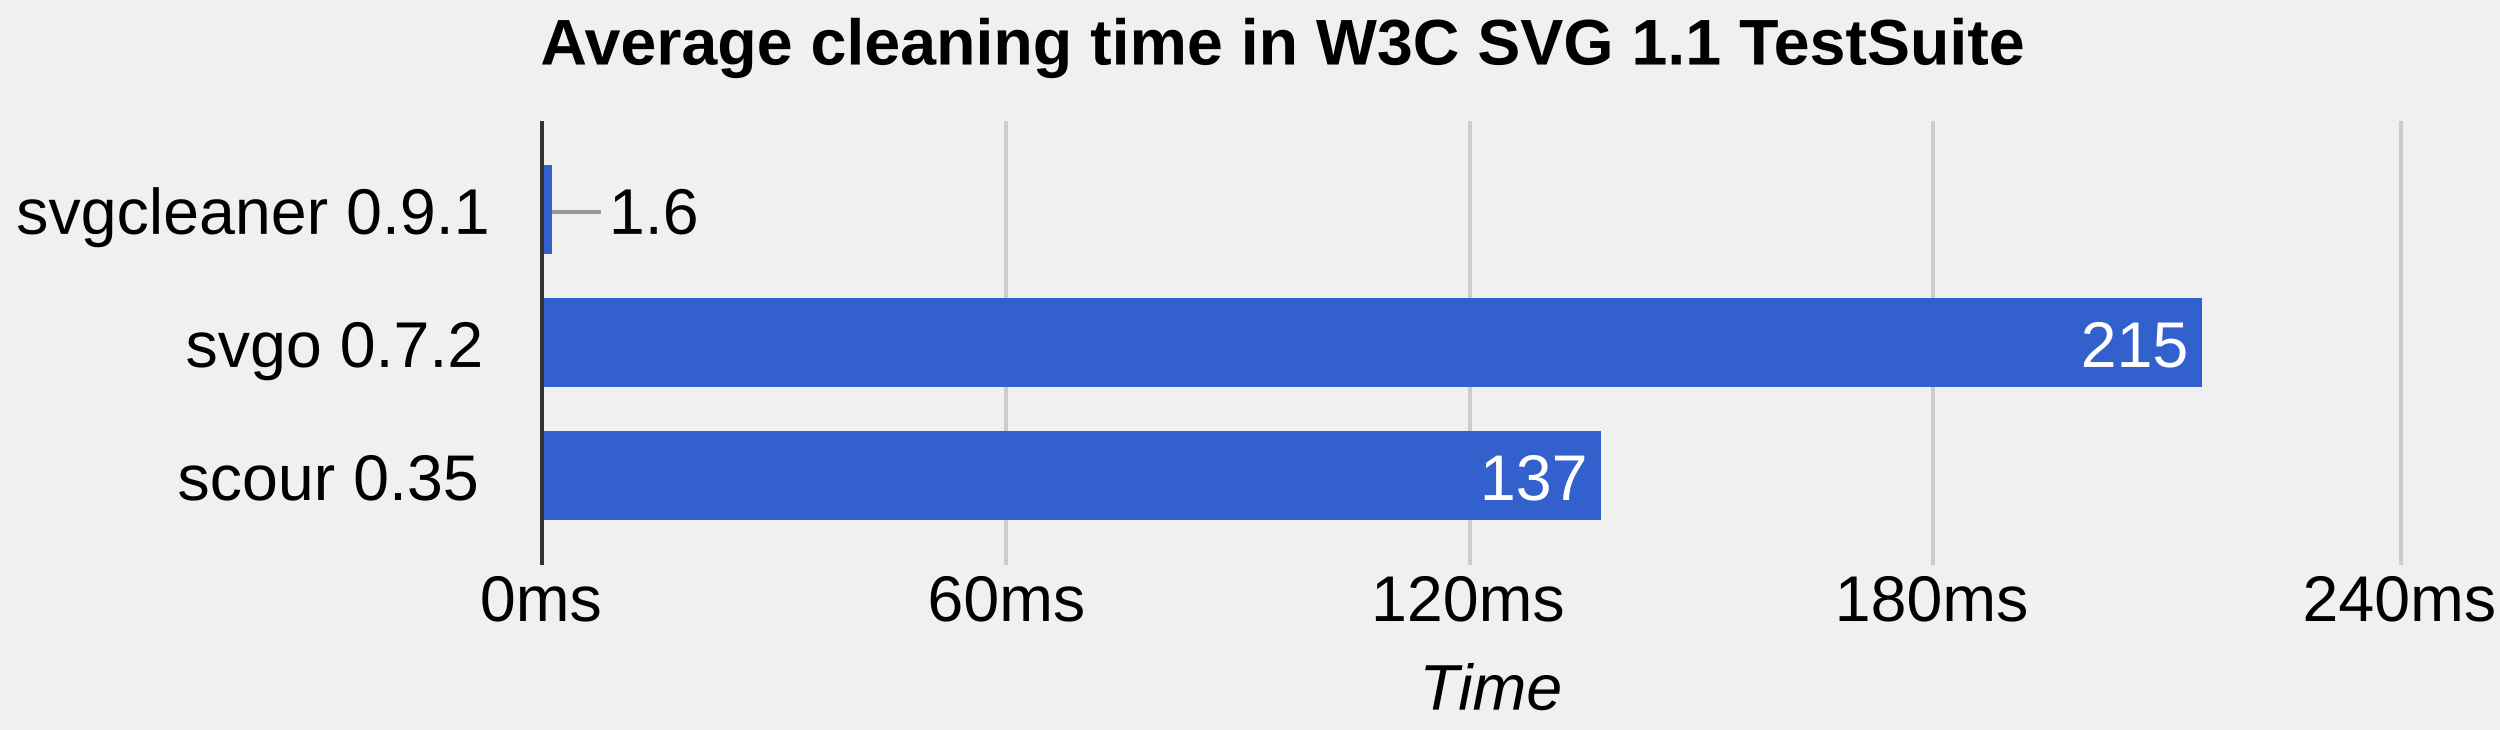
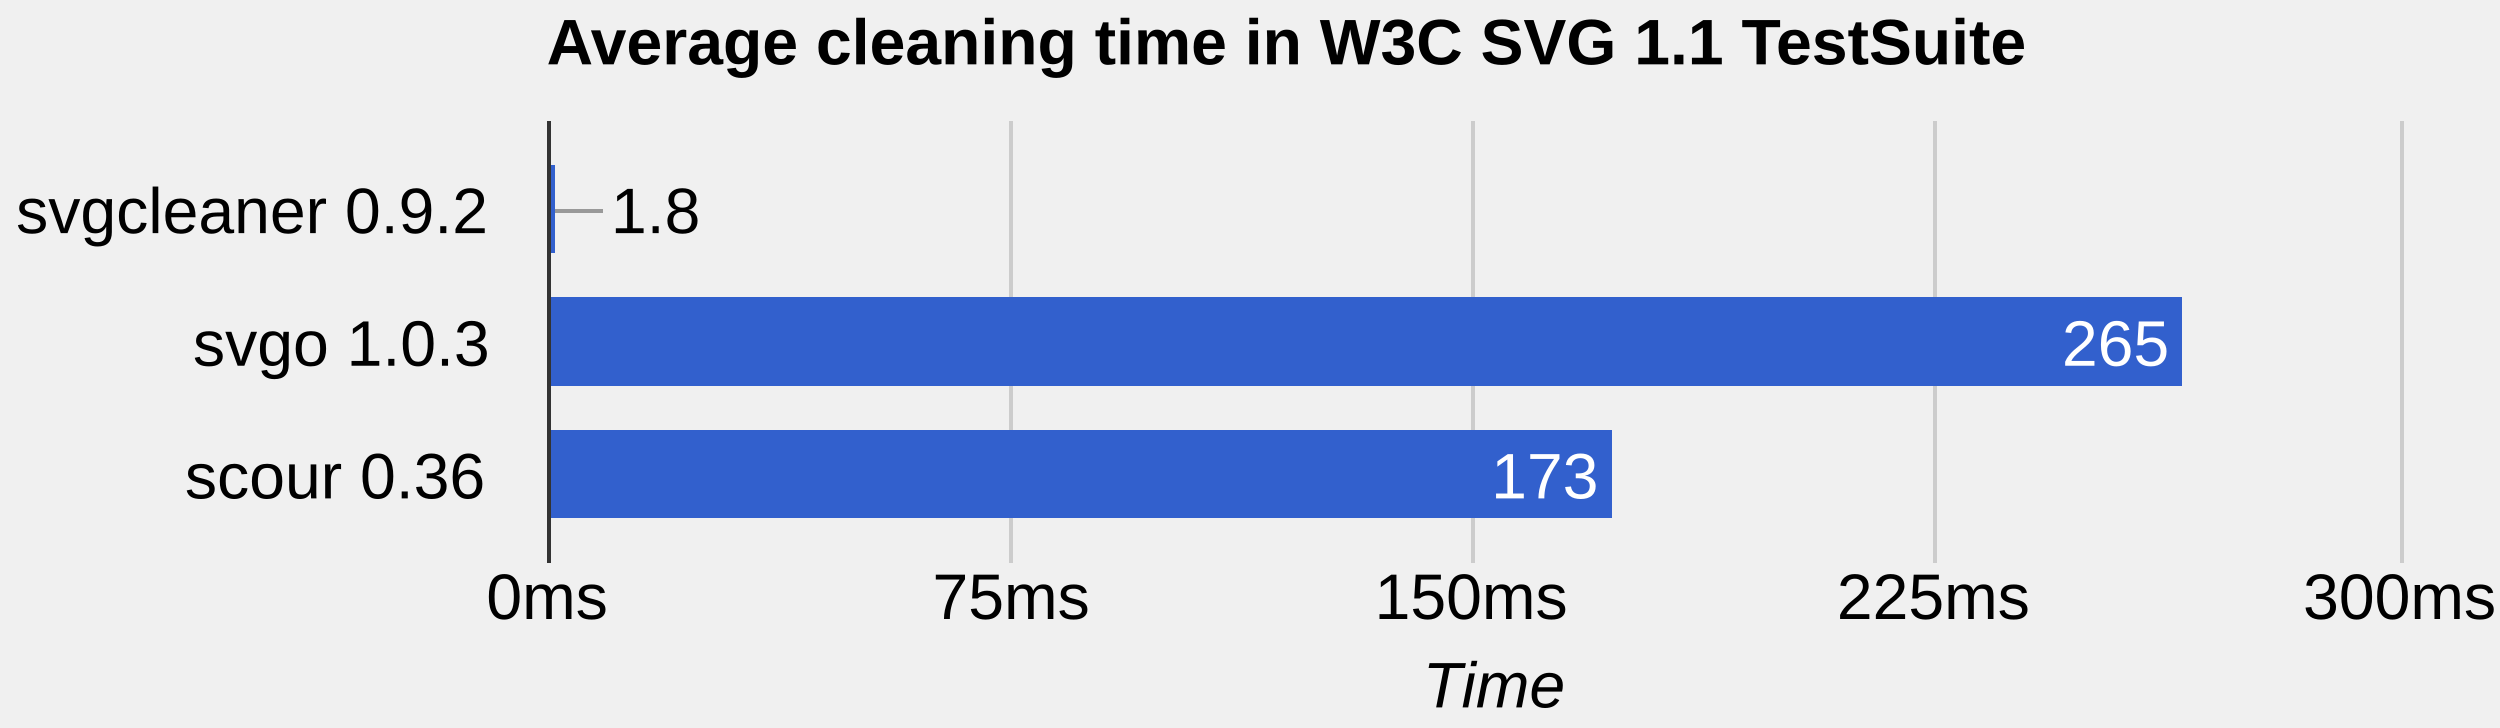
- <svg xmlns="http://www.w3.org/2000/svg" height="181" shape-rendering="crispEdges" width="620">
-   <text font-family="Arial" font-size="16" font-weight="bold" x="134" y="16">
+ <svg xmlns="http://www.w3.org/2000/svg" height="181" shape-rendering="crispEdges" width="622">
+   <text font-family="Arial" font-size="16" font-weight="bold" x="136" y="16">
        Average cleaning time in W3C SVG 1.1 TestSuite
    </text>
  <text font-family="Arial" font-size="16" x="4" y="58">
-         svgcleaner 0.9.1
+         svgcleaner 0.9.2
    </text>
-   <text font-family="Arial" font-size="16" x="46" y="91">
-         svgo 0.7.2
+   <text font-family="Arial" font-size="16" x="48" y="91">
+         svgo 1.0.3
    </text>
-   <text font-family="Arial" font-size="16" x="44" y="124">
-         scour 0.35
+   <text font-family="Arial" font-size="16" x="46" y="124">
+         scour 0.36
    </text>
-   <rect fill="#ccc" height="110" width="1" x="134" y="30" />
-   <text fill="#000" font-family="Arial" font-size="16" x="119" y="154">
+   <rect fill="#ccc" height="110" width="1" x="136" y="30" />
+   <text fill="#000" font-family="Arial" font-size="16" x="121" y="154">
        0ms
    </text>
-   <rect fill="#ccc" height="110" width="1" x="249" y="30" />
-   <text fill="#000" font-family="Arial" font-size="16" x="230" y="154">
-         60ms
+   <rect fill="#ccc" height="110" width="1" x="251" y="30" />
+   <text fill="#000" font-family="Arial" font-size="16" x="232" y="154">
+         75ms
    </text>
-   <rect fill="#ccc" height="110" width="1" x="364" y="30" />
-   <text fill="#000" font-family="Arial" font-size="16" x="340" y="154">
-         120ms
+   <rect fill="#ccc" height="110" width="1" x="366" y="30" />
+   <text fill="#000" font-family="Arial" font-size="16" x="342" y="154">
+         150ms
    </text>
-   <rect fill="#ccc" height="110" width="1" x="479" y="30" />
-   <text fill="#000" font-family="Arial" font-size="16" x="455" y="154">
-         180ms
+   <rect fill="#ccc" height="110" width="1" x="481" y="30" />
+   <text fill="#000" font-family="Arial" font-size="16" x="457" y="154">
+         225ms
    </text>
-   <rect fill="#ccc" height="110" width="1" x="595" y="30" />
-   <text fill="#000" font-family="Arial" font-size="16" x="571" y="154">
-         240ms
+   <rect fill="#ccc" height="110" width="1" x="597" y="30" />
+   <text fill="#000" font-family="Arial" font-size="16" x="573" y="154">
+         300ms
    </text>
-   <rect fill="#3260cd" height="22" width="3" x="134" y="41" />
-   <rect fill="#999" height="1" width="12" x="137" y="52" />
-   <text fill="#000" font-family="Arial" font-size="16" x="151" y="58">
-         1.6
+   <rect fill="#3260cd" height="22" width="2" x="136" y="41" />
+   <rect fill="#999" height="1" width="12" x="138" y="52" />
+   <text fill="#000" font-family="Arial" font-size="16" x="152" y="58">
+         1.8
    </text>
-   <rect fill="#3260cd" height="22" width="412" x="134" y="74" />
-   <text fill="#fff" font-family="Arial" font-size="16" x="516" y="91">
-         215
+   <rect fill="#3260cd" height="22" width="407" x="136" y="74" />
+   <text fill="#fff" font-family="Arial" font-size="16" x="513" y="91">
+         265
    </text>
-   <rect fill="#3260cd" height="22" width="263" x="134" y="107" />
-   <text fill="#fff" font-family="Arial" font-size="16" x="367" y="124">
-         137
+   <rect fill="#3260cd" height="22" width="265" x="136" y="107" />
+   <text fill="#fff" font-family="Arial" font-size="16" x="371" y="124">
+         173
    </text>
-   <rect fill="#333" height="110" width="1" x="134" y="30" />
-   <text font-family="Arial" font-size="16" font-style="italic" x="352" y="176">
+   <rect fill="#333" height="110" width="1" x="136" y="30" />
+   <text font-family="Arial" font-size="16" font-style="italic" x="354" y="176">
        Time
    </text>
</svg>
